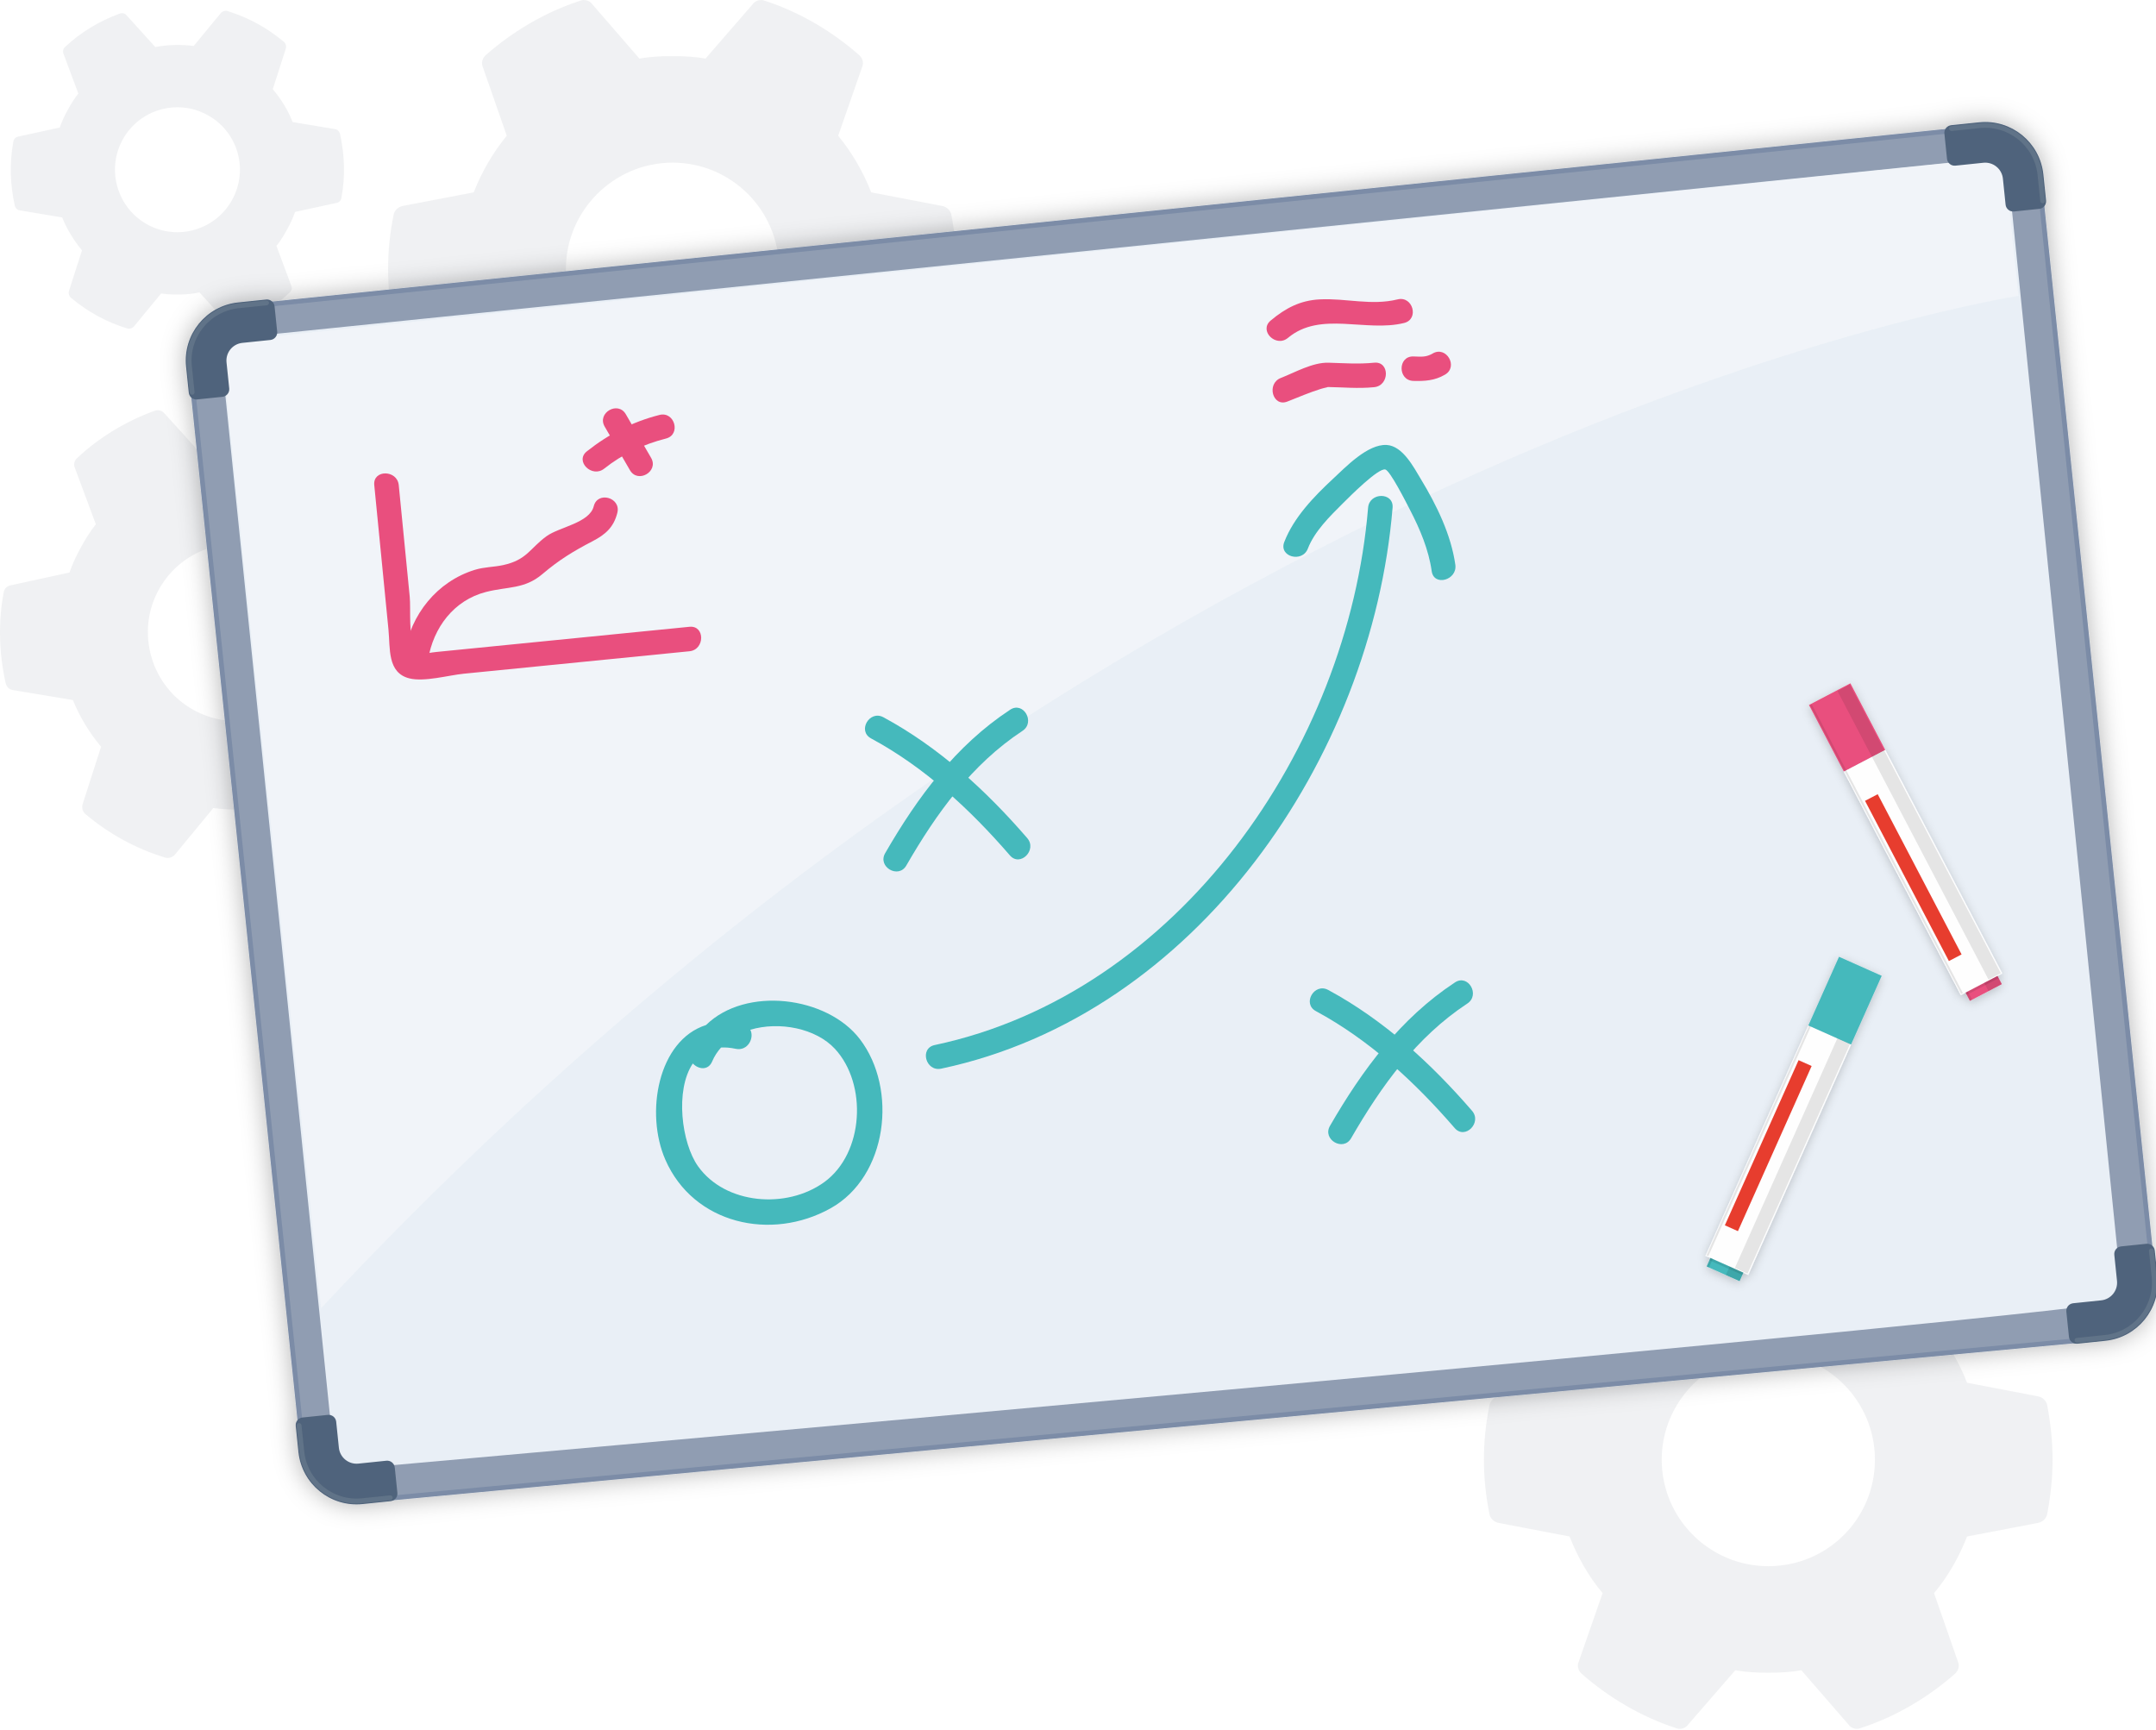
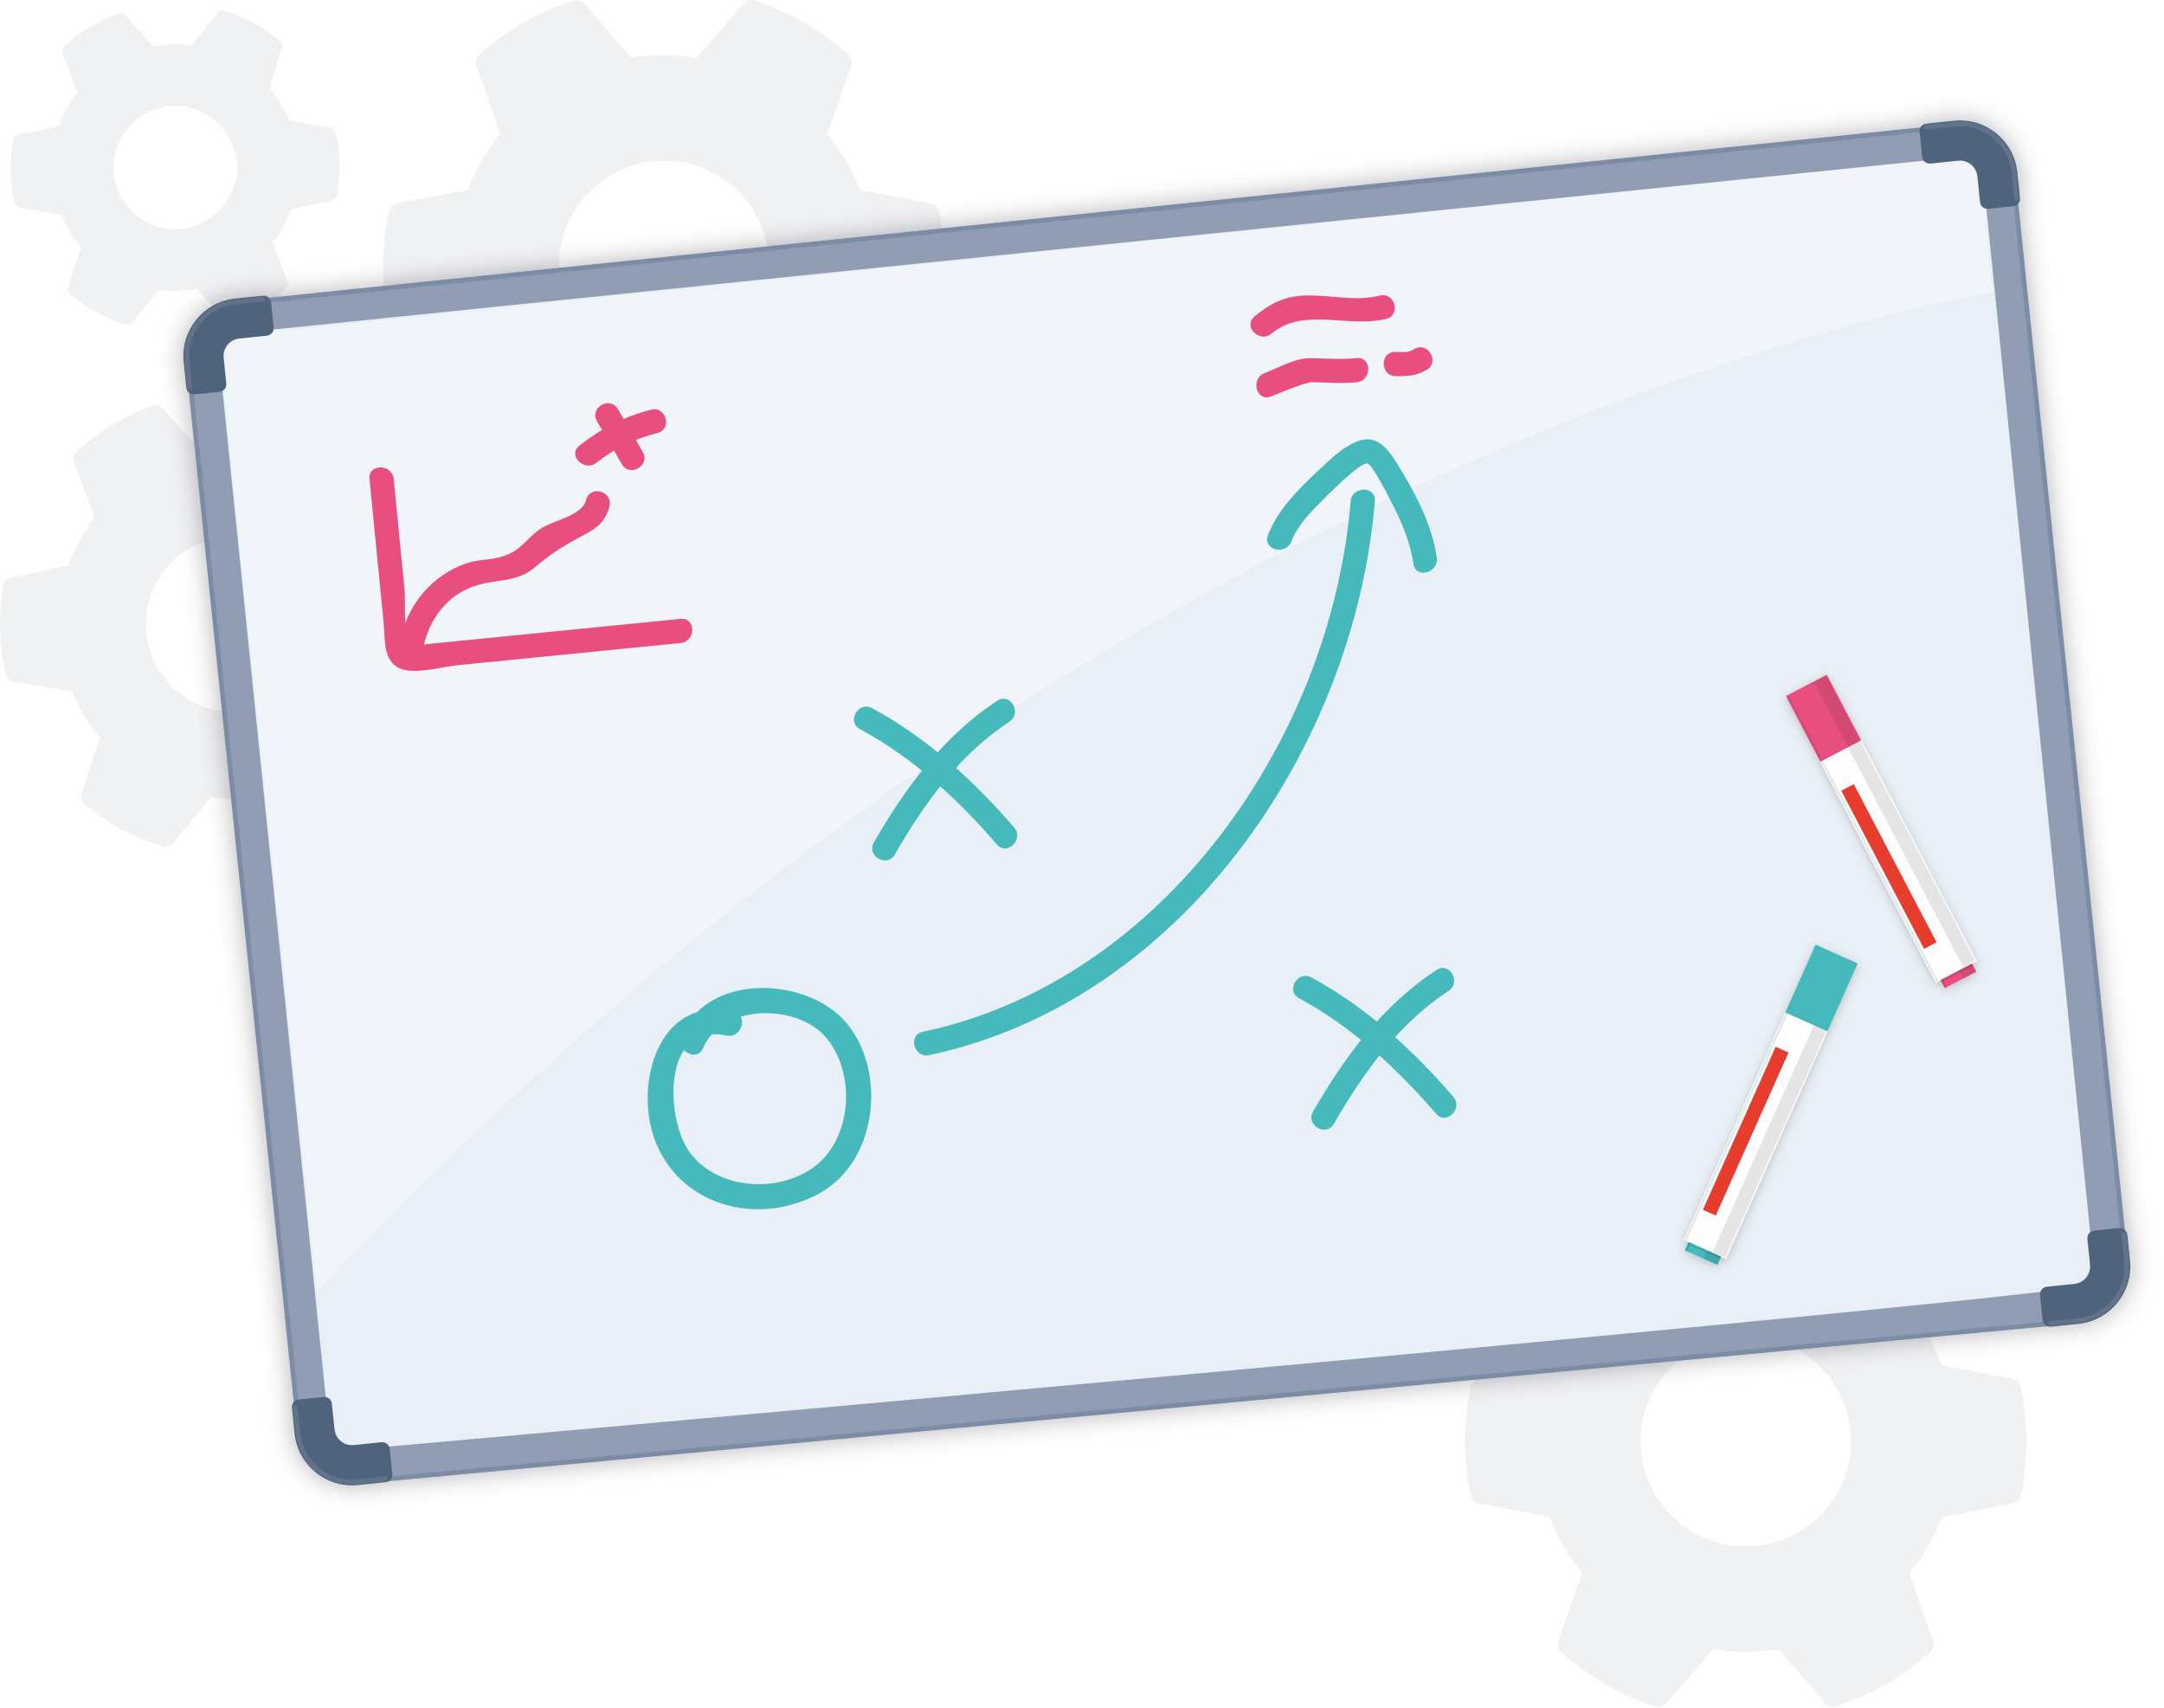
- <svg xmlns="http://www.w3.org/2000/svg" width="900" height="722" viewBox="0 0 900 722">
+ <svg xmlns="http://www.w3.org/2000/svg" width="915" height="722" viewBox="0 0 915 722">
  <defs>
    <filter id="a" width="200%" height="200%" x="-50%" y="-50%" filterUnits="objectBoundingBox">
      <feOffset in="SourceAlpha" result="shadowOffsetOuter1" />
      <feGaussianBlur stdDeviation="5" in="shadowOffsetOuter1" result="shadowBlurOuter1" />
      <feColorMatrix values="0 0 0 0 0 0 0 0 0 0 0 0 0 0 0 0 0 0 0.3 0" in="shadowBlurOuter1" result="shadowMatrixOuter1" />
      <feMerge>
        <feMergeNode in="shadowMatrixOuter1" />
        <feMergeNode in="SourceGraphic" />
      </feMerge>
    </filter>
    <filter id="b" width="200%" height="200%" x="-50%" y="-50%" filterUnits="objectBoundingBox">
      <feOffset dy="1" in="SourceAlpha" result="shadowOffsetOuter1" />
      <feGaussianBlur stdDeviation="2" in="shadowOffsetOuter1" result="shadowBlurOuter1" />
      <feColorMatrix values="0 0 0 0 0 0 0 0 0 0 0 0 0 0 0 0 0 0 0.2 0" in="shadowBlurOuter1" result="shadowMatrixOuter1" />
      <feMerge>
        <feMergeNode in="shadowMatrixOuter1" />
        <feMergeNode in="SourceGraphic" />
      </feMerge>
    </filter>
    <filter id="c" width="200%" height="200%" x="-50%" y="-50%" filterUnits="objectBoundingBox">
      <feOffset dy="1" in="SourceAlpha" result="shadowOffsetOuter1" />
      <feGaussianBlur stdDeviation="2" in="shadowOffsetOuter1" result="shadowBlurOuter1" />
      <feColorMatrix values="0 0 0 0 0 0 0 0 0 0 0 0 0 0 0 0 0 0 0.2 0" in="shadowBlurOuter1" result="shadowMatrixOuter1" />
      <feMerge>
        <feMergeNode in="shadowMatrixOuter1" />
        <feMergeNode in="SourceGraphic" />
      </feMerge>
    </filter>
  </defs>
  <g fill="none" fill-rule="evenodd">
    <g fill="#6B7482" opacity=".1">
      <path d="M280.717 67.898C256.266 67.898 236.22 87.938 236.22 112.381 236.22 137.054 256.266 156.863 280.717 156.863 305.399 156.863 325.215 137.054 325.215 112.381 325.215 87.938 305.399 67.898 280.717 67.898L280.717 67.898zM314.207 1.752C315.365.134 317.569-.448 319.421.364 333.674 4.998 347.232 12.99 358.474 22.837 360.093 24.225 360.675 26.198 359.862 28.05L349.897 56.663C355.691 63.728 360.326 71.72 363.686 80.294L393.352 85.971C395.207 86.316 396.944 87.938 397.175 89.908 398.566 97.321 399.379 104.737 399.379 112.381 399.379 120.027 398.566 127.44 397.175 134.853 396.944 136.823 395.207 138.445 393.352 138.793L363.686 144.47C360.326 153.041 355.691 161.263 349.897 168.101L359.862 196.714C360.675 198.566 360.093 200.536 358.474 201.924 347.232 211.771 333.674 219.763 319.421 224.397 317.569 225.209 315.365 224.627 314.207 223.009L294.509 200.305C290.104 201.115 285.353 201.345 280.717 201.345 276.082 201.345 271.331 201.115 266.926 200.305L247.228 223.009C246.07 224.627 243.866 225.209 242.014 224.397 227.761 219.763 214.203 211.771 202.961 201.924 201.342 200.536 200.76 198.566 201.572 196.714L211.538 168.101C205.744 161.263 201.109 153.041 197.749 144.47L168.083 138.793C166.228 138.445 164.491 136.823 164.26 134.853 161.247 120.027 161.247 104.737 164.26 89.908 164.491 87.938 166.228 86.316 168.083 85.971L197.749 80.294C201.109 71.72 205.744 63.728 211.538 56.663L201.572 28.05C200.76 26.198 201.342 24.225 202.961 22.837 214.203 12.99 227.761 4.998 242.014.364 243.866-.448 246.07.134 247.228 1.752L266.926 24.459C271.331 23.647 276.082 23.416 280.717 23.416 285.353 23.416 290.104 23.647 294.509 24.459L314.207 1.752zM738.168 564.812C713.717 564.812 693.67 584.851 693.67 609.294 693.67 633.968 713.717 653.777 738.168 653.777 762.85 653.777 782.666 633.968 782.666 609.294 782.666 584.851 762.85 564.812 738.168 564.812L738.168 564.812zM771.657 498.666C772.815 497.048 775.019 496.466 776.872 497.278 791.124 501.912 804.683 509.904 815.924 519.751 817.544 521.139 818.126 523.112 817.313 524.964L807.348 553.577C813.141 560.642 817.777 568.634 821.136 577.208L850.802 582.884C852.658 583.23 854.395 584.851 854.625 586.821 856.017 594.235 856.829 601.651 856.829 609.294 856.829 616.941 856.017 624.354 854.625 631.767 854.395 633.737 852.658 635.359 850.802 635.707L821.136 641.384C817.777 649.955 813.141 658.177 807.348 665.014L817.313 693.628C818.126 695.48 817.544 697.449 815.924 698.838 804.683 708.685 791.124 716.677 776.872 721.311 775.019 722.123 772.815 721.541 771.657 719.922L751.96 697.219C747.555 698.028 742.804 698.259 738.168 698.259 733.533 698.259 728.782 698.028 724.377 697.219L704.679 719.922C703.521 721.541 701.317 722.123 699.464 721.311 685.212 716.677 671.654 708.685 660.412 698.838 658.793 697.449 658.211 695.48 659.023 693.628L668.989 665.014C663.195 658.177 658.559 649.955 655.2 641.384L625.534 635.707C623.679 635.359 621.941 633.737 621.711 631.767 618.697 616.941 618.697 601.651 621.711 586.821 621.941 584.851 623.679 583.23 625.534 582.884L655.2 577.208C658.559 568.634 663.195 560.642 668.989 553.577L659.023 524.964C658.211 523.112 658.793 521.139 660.412 519.751 671.654 509.904 685.212 501.912 699.464 497.278 701.317 496.466 703.521 497.048 704.679 498.666L724.377 521.372C728.782 520.56 733.533 520.33 738.168 520.33 742.804 520.33 747.555 520.56 751.96 521.372L771.657 498.666zM66.228 246.243C56.479 264.082 63.114 286.696 80.959 296.445 98.971 306.283 121.426 299.558 131.178 281.719 141.02 263.713 134.46 241.359 116.447 231.517 98.602 221.771 76.07 228.237 66.228 246.243L66.228 246.243zM31.293 195.436C30.572 193.944 31.028 192.104 32.359 191.076 41.425 182.525 52.667 175.82 64.338 171.546 65.998 170.918 67.669 171.281 68.697 172.612L85.612 191.292C93.079 189.884 100.766 189.688 108.363 190.655L124.336 171.276C125.33 170.063 127.205 169.441 128.735 170.057 134.705 171.999 140.441 174.363 146.021 177.413 151.602 180.46 156.693 184.008 161.547 187.98 162.895 188.936 163.385 190.848 162.898 192.34L155.215 216.247C160.133 222.117 164.287 228.778 166.966 235.728L191.83 239.87C193.506 240.016 194.714 241.226 195.082 242.963 197.788 255.088 198.217 268.169 195.915 280.412 195.768 282.091 194.466 283.465 192.821 283.663L168.39 288.98C167.226 292.517 165.5 296.076 163.653 299.458 161.804 302.839 159.741 306.211 157.393 309.103L166.111 332.526C166.834 334.018 166.379 335.858 165.048 336.887 155.981 345.437 144.739 352.142 133.068 356.416 131.409 357.044 129.738 356.681 128.709 355.35L111.794 336.671C104.494 338.171 96.64 338.275 89.043 337.307L73.07 356.687C72.077 357.899 70.201 358.521 68.668 357.905 56.643 354.19 45.479 348.093 35.856 339.983 34.511 339.026 34.021 337.114 34.505 335.622L42.192 311.715C37.274 305.845 33.286 299.276 30.437 292.234L5.574 288.093C3.9 287.946 2.692 286.736 2.324 285-.382 272.875-.811 259.794 1.491 247.551 1.638 245.872 2.94 244.498 4.585 244.299L29.014 238.982C30.18 235.446 31.906 231.886 33.753 228.505 35.603 225.124 37.665 221.751 40.013 218.86L31.293 195.436zM51.169 58.355C44.298 70.927 48.974 86.862 61.549 93.731 74.243 100.663 90.066 95.925 96.937 83.354 103.872 70.664 99.251 54.913 86.557 47.978 73.981 41.109 58.104 45.666 51.169 58.355L51.169 58.355zM26.55 22.553C26.043 21.502 26.363 20.206 27.302 19.48 33.69 13.455 41.613 8.732 49.835 5.72 51.008 5.276 52.183 5.532 52.909 6.468L64.828 19.633C70.092 18.639 75.505 18.501 80.861 19.184L92.117 5.529C92.817 4.674 94.137 4.233 95.217 4.668 99.421 6.036 103.463 7.704 107.395 9.852 111.331 12.001 114.915 14.501 118.337 17.3 119.288 17.971 119.634 19.322 119.291 20.373L113.875 37.219C117.341 41.354 120.268 46.049 122.158 50.948L139.677 53.865C140.858 53.969 141.708 54.818 141.968 56.042 143.875 64.588 144.177 73.807 142.555 82.432 142.452 83.616 141.536 84.584 140.374 84.725L123.16 88.472C122.339 90.963 121.123 93.471 119.821 95.853 118.519 98.235 117.064 100.614 115.41 102.65L121.556 119.159C122.063 120.21 121.743 121.503 120.804 122.229 114.416 128.254 106.493 132.98 98.268 135.989 97.098 136.433 95.923 136.177 95.197 135.241L83.278 122.076C78.133 123.136 72.601 123.208 67.245 122.525L55.989 136.18C55.289 137.038 53.966 137.476 52.889 137.041 44.413 134.423 36.548 130.126 29.766 124.412 28.818 123.738 28.472 122.39 28.815 121.339L34.231 104.49C30.765 100.355 27.956 95.727 25.948 90.764L8.429 87.847C7.248 87.743 6.398 86.891 6.138 85.667 4.231 77.121 3.929 67.905 5.551 59.277 5.654 58.093 6.57 57.125 7.732 56.984L24.946 53.237C25.767 50.746 26.983 48.238 28.285 45.856 29.587 43.474 31.042 41.095 32.696 39.059L26.55 22.553z" />
    </g>
    <g filter="url(#a)" transform="translate(78.418 52.29)">
      <path fill="#E9EFF6" d="M70.421,568.302 C61.677,568.302 54.402,561.741 53.5,553.038 L6.6,99.973 C6.133,95.451 7.453,91.019 10.319,87.493 C13.186,83.963 17.254,81.762 21.774,81.293 L748.53,6.112 C749.121,6.049 749.712,6.023 750.294,6.023 C759.041,6.023 766.312,12.584 767.214,21.281 L814.846,481.385 C815.814,490.719 809.003,499.097 799.669,500.065 L72.106,568.221 C71.593,568.273 71.006,568.302 70.421,568.302" />
      <path fill="#909DB2" d="M748.048,1.206 C747.19,1.206 746.32,1.252 745.462,1.34 L23.659,75.773 C17.012,76.458 11.026,79.685 6.811,84.855 C2.596,90.024 0.653,96.522 1.343,103.149 L47.927,551.69 C49.251,564.444 59.947,574.064 72.809,574.064 C73.633,574.064 74.469,574.021 75.293,573.941 L797.765,506.477 C797.817,506.471 797.869,506.468 797.92,506.462 C804.57,505.775 810.553,502.55 814.771,497.381 C818.986,492.209 820.929,485.714 820.239,479.087 L772.931,23.58 C771.609,10.823 760.91,1.206 748.048,1.206 M759.189,13.185 L807.571,490.479 C808.069,495.286 61.661,561.45 61.661,561.45 L13.268,89.46 L759.189,13.185 Z" />
      <path stroke="#7B8CA7" stroke-width="2" d="M745.462,1.34 L23.659,75.773 C17.012,76.458 11.026,79.685 6.811,84.855 C2.596,90.024 0.653,96.522 1.343,103.149 L47.927,551.69 C49.251,564.444 59.947,574.064 72.809,574.064 C73.633,574.064 74.469,574.021 75.293,573.941 L797.765,506.477 C804.57,505.775 810.553,502.55 814.771,497.381 C818.986,492.209 820.929,485.714 820.239,479.087 L772.931,23.58 C771.609,10.823 760.91,1.206 748.048,1.206 C747.19,1.206 746.32,1.252 745.462,1.34 Z" />
      <path fill="#FEFEFE" fill-opacity=".4" d="M55.593,493.824 L14.734,99.132 C14.23,94.273 17.762,89.927 22.619,89.426 L749.372,14.243 C754.233,13.739 758.577,17.269 759.081,22.128 L764.161,71.201 C764.161,71.201 397.543,127.756 55.593,493.824" />
      <path fill="#50647B" d="M737.693,15.45 L749.373,14.24 C754.231,13.739 758.578,17.27 759.082,22.126 L760.206,33.004 C760.307,33.974 761.177,34.68 762.148,34.579 L772.707,33.488 C773.678,33.387 774.386,32.517 774.286,31.546 L773.159,20.671 C771.851,8.039 760.549,-1.139 747.915,0.168 L736.236,1.378 C735.265,1.479 734.559,2.346 734.66,3.319 L735.752,13.872 C735.852,14.845 736.723,15.551 737.693,15.45" />
      <path stroke="#50647B" stroke-width="2.838" d="M737.693,15.45 L749.373,14.24 C754.231,13.739 758.578,17.27 759.082,22.126 L760.206,33.004 C760.307,33.974 761.177,34.68 762.148,34.579 L772.707,33.488 C773.678,33.387 774.386,32.517 774.286,31.546 L773.159,20.671 C771.851,8.039 760.549,-1.139 747.915,0.168 L736.236,1.378 C735.265,1.479 734.559,2.346 734.66,3.319 L735.752,13.872 C735.852,14.845 736.723,15.551 737.693,15.45 L737.693,15.45 Z" />
      <path stroke="#FEFEFE" stroke-width="2" d="M774.285,31.547 L773.158,20.672 C771.85,8.04 760.551,-1.139 747.915,0.169 L736.238,1.378" stroke-linecap="round" opacity=".1" />
      <path fill="#50647B" d="M15.859,110.008 L14.732,99.133 C14.231,94.274 17.76,89.928 22.62,89.427 L34.3,88.217 C35.271,88.116 35.977,87.247 35.876,86.276 L34.784,75.721 C34.683,74.75 33.813,74.045 32.842,74.145 L21.163,75.352 C8.529,76.66 -0.653,87.958 0.655,100.587 L1.782,111.465 C1.883,112.435 2.75,113.141 3.724,113.04 L14.28,111.949 C15.254,111.848 15.959,110.978 15.859,110.008" />
      <path stroke="#50647B" stroke-width="2.838" d="M15.859,110.008 L14.732,99.133 C14.231,94.274 17.76,89.928 22.62,89.427 L34.3,88.217 C35.271,88.116 35.977,87.247 35.876,86.276 L34.784,75.721 C34.683,74.75 33.813,74.045 32.842,74.145 L21.163,75.352 C8.529,76.66 -0.653,87.958 0.655,100.587 L1.782,111.465 C1.883,112.435 2.75,113.141 3.724,113.04 L14.28,111.949 C15.254,111.848 15.959,110.978 15.859,110.008 L15.859,110.008 Z" />
      <path stroke="#FEFEFE" stroke-width="2" d="M32.842,74.145 L21.163,75.352 C8.529,76.659 -0.653,87.958 0.655,100.587 L1.782,111.465" stroke-linecap="round" opacity=".1" />
      <path fill="#50647B" d="M83.023,558.872 L71.343,560.079 C66.486,560.583 62.138,557.052 61.634,552.196 L60.511,541.318 C60.41,540.348 59.54,539.642 58.569,539.743 L48.01,540.834 C47.039,540.935 46.33,541.805 46.431,542.776 L47.557,553.651 C48.865,566.283 60.168,575.461 72.801,574.154 L84.481,572.944 C85.452,572.843 86.158,571.976 86.057,571.003 L84.965,560.45 C84.864,559.477 83.994,558.771 83.023,558.872" />
      <path stroke="#50647B" stroke-width="2.838" d="M83.023,558.872 L71.343,560.079 C66.486,560.583 62.138,557.052 61.634,552.196 L60.511,541.318 C60.41,540.348 59.54,539.642 58.569,539.743 L48.01,540.834 C47.039,540.935 46.33,541.805 46.431,542.776 L47.557,553.651 C48.865,566.283 60.168,575.461 72.801,574.154 L84.481,572.944 C85.452,572.843 86.158,571.976 86.057,571.003 L84.965,560.45 C84.864,559.477 83.994,558.771 83.023,558.872 L83.023,558.872 Z" />
      <path stroke="#FEFEFE" stroke-width="2" d="M46.432,542.775 L47.559,553.65 C48.867,566.282 60.166,575.461 72.802,574.153 L84.479,572.944" stroke-linecap="round" opacity=".1" />
      <path fill="#50647B" d="M805.587,471.351 L806.713,482.226 C807.214,487.084 803.685,491.43 798.825,491.931 L787.145,493.141 C786.174,493.242 785.468,494.112 785.569,495.082 L786.661,505.638 C786.762,506.608 787.632,507.314 788.603,507.213 L800.283,506.006 C812.916,504.699 822.098,493.4 820.79,480.771 L819.663,469.893 C819.562,468.923 818.695,468.217 817.721,468.318 L807.165,469.409 C806.192,469.51 805.486,470.38 805.587,471.351" />
      <path stroke="#50647B" stroke-width="2.838" d="M805.587,471.351 L806.713,482.226 C807.214,487.084 803.685,491.43 798.825,491.931 L787.145,493.141 C786.174,493.242 785.468,494.112 785.569,495.082 L786.661,505.638 C786.762,506.608 787.632,507.314 788.603,507.213 L800.283,506.006 C812.916,504.699 822.098,493.4 820.79,480.771 L819.663,469.893 C819.562,468.923 818.695,468.217 817.721,468.318 L807.165,469.409 C806.192,469.51 805.486,470.38 805.587,471.351 L805.587,471.351 Z" />
      <path stroke="#FEFEFE" stroke-width="2" d="M788.603,507.213 L800.283,506.006 C812.916,504.699 822.098,493.401 820.79,480.772 L819.663,469.894" stroke-linecap="round" opacity=".1" />
      <path fill="#44B9BC" d="M314.468,393.804 C420.775,371.296 494.259,264.251 502.902,159.634 C503.441,153.079 493.219,153.116 492.68,159.634 C484.397,259.908 413.417,362.426 311.751,383.951 C305.321,385.313 308.04,395.163 314.468,393.804" />
      <path fill="#44B9BC" d="M529.093 183.435C527.313 170.892 521.28 158.56 514.771 147.814 511.778 142.872 507.194 133.849 500.441 133.455 492.515 132.994 483.273 142.708 478.076 147.541 470.101 154.96 461.662 163.66 457.681 173.985 455.313 180.126 465.192 182.784 467.537 176.701 470.314 169.498 476.678 163.272 482.057 157.909 485.212 154.764 496.909 143.034 499.851 143.682 501.853 144.122 508.505 157.319 510.202 160.596 514.365 168.643 517.955 177.133 519.237 186.151 520.159 192.634 530.006 189.877 529.093 183.435M470.872 369.773C493.347 381.913 512.215 399.389 528.832 418.607 533.142 423.59 540.345 416.338 536.061 411.384 518.91 391.549 499.218 373.477 476.032 360.952 470.244 357.824 465.075 366.643 470.872 369.773" />
      <path fill="#44B9BC" d="M528.945 357.8C506.171 372.793 490.239 394.348 476.767 417.687 473.474 423.393 482.301 428.542 485.591 422.843 498.161 401.07 512.826 380.63 534.105 366.621 539.573 363.021 534.46 354.168 528.945 357.8M285.19 255.94C307.662 268.079 326.533 285.556 343.151 304.774 347.461 309.757 354.663 302.505 350.379 297.551 333.228 277.716 313.537 259.644 290.35 247.119 284.562 243.991 279.393 252.809 285.19 255.94" />
      <path fill="#44B9BC" d="M343.263,243.967 C320.489,258.96 304.557,280.514 291.085,303.854 C287.792,309.56 296.619,314.709 299.909,309.009 C312.479,287.236 327.144,266.797 348.423,252.788 C353.891,249.188 348.778,240.335 343.263,243.967" />
      <path fill="#E9507E" d="M458.955 115.342C463.587 113.536 468.211 111.512 472.968 110.04 474.558 109.547 476.468 109.274 475.642 109.262 482.285 109.349 488.433 110.011 495.221 109.331 501.706 108.683 501.773 98.459 495.221 99.113 488.618 99.775 482.637 99.297 476.175 99.116 469.516 98.926 462.19 103.168 456.238 105.489 450.176 107.854 452.812 117.738 458.955 115.342M459.23 88.751C472.765 77.416 491.653 86.494 507.709 82.536 514.094 80.964 511.391 71.108 504.993 72.684 494.027 75.385 483.618 72.139 472.569 72.678 464.367 73.078 458.205 76.33 452.002 81.525 446.954 85.753 454.217 92.951 459.23 88.751M511.594 106.718C516.382 106.848 520.516 106.597 524.8 104.089 530.473 100.768 525.336 91.932 519.64 95.267 516.803 96.929 514.818 96.589 511.594 96.5 505.013 96.321 505.019 106.54 511.594 106.718M77.815 150.21C79.791 170.307 81.768 190.404 83.741 210.501 84.516 218.357 83.185 228.576 92.491 230.894 98.737 232.449 108.852 229.569 115.185 228.941 125.655 227.899 136.121 226.856 146.588 225.817 167.522 223.734 188.458 221.652 209.392 219.567 215.877 218.922 215.943 208.698 209.392 209.351 177.989 212.473 146.588 215.598 115.185 218.723 111.379 219.1 107.573 219.48 103.767 219.858 98.944 220.339 97.086 221.569 94.853 218.346 91.995 214.219 93.116 201.869 92.618 196.797 91.091 181.268 89.564 165.739 88.037 150.21 87.397 143.727 77.17 143.661 77.815 150.21" />
      <path fill="#E9507E" d="M100.292 222.986C102.47 209.755 111.004 198.266 124.432 194.822 133.545 192.483 140.485 193.721 147.964 187.38 154.974 181.438 160.774 177.878 168.936 173.636 174.337 170.831 177.8 167.787 179.293 161.739 180.866 155.356 171.01 152.632 169.437 159.023 167.714 166.013 155.029 167.697 149.736 171.531 142.756 176.588 141.603 181.455 131.517 183.615 127.541 184.468 123.744 184.361 119.782 185.582 103.98 190.458 93.072 204.245 90.436 220.27 89.379 226.701 99.226 229.468 100.292 222.986M173.997 125.78C177.515 131.849 181.03 137.917 184.547 143.985 187.843 149.673 196.682 144.532 193.375 138.827 189.857 132.759 186.339 126.691 182.822 120.622 179.526 114.937 170.689 120.075 173.997 125.78" />
      <path fill="#E9507E" d="M196.866,120.921 C185.641,123.764 175.604,128.934 166.557,136.117 C161.409,140.206 168.683,147.392 173.786,143.343 C181.429,137.271 190.144,133.165 199.583,130.774 C205.955,129.161 203.256,119.303 196.866,120.921" />
      <path fill="#44B9BC" d="M265.643,441.181 C249.983,452.536 224.344,450.546 212.955,434.527 C206.114,424.906 203.258,402.806 210.798,391.644 C213.109,394.116 217.22,394.689 218.863,390.8 C219.792,388.602 221.068,386.678 222.576,384.984 C224.422,384.884 226.431,385.029 228.645,385.511 C233.715,386.612 236.583,381.007 234.788,377.564 C246.919,373.946 262.177,376.952 270.119,385.538 C283.715,400.243 282.271,429.127 265.643,441.181 M280.533,381.489 C266.813,363.538 232.909,359.302 216.3,375.601 C196.249,381.972 190.787,412.324 199.343,431.855 C211.079,458.647 243.442,465.965 268.3,452.095 C292.124,438.802 296.419,402.272 280.533,381.489" />
      <g filter="url(#b)" transform="translate(633.378 346.127)">
        <polygon fill="#44B9BC" points="3.793 123.157 17.53 129.282 14.367 136.373 .63 130.244" />
        <polygon fill="#FEFEFE" points="43.084 29.639 60.906 37.588 17.993 133.738 .168 125.789" />
        <polygon fill="#010202" fill-opacity=".1" points="67.84 6.683 73.127 9.041 17.696 133.232 12.409 130.873" />
        <polygon fill="#010202" fill-opacity=".1" points="10.226 130.276 15.948 132.828 14.366 136.373 8.644 133.821" />
        <polygon fill="#E73D2F" points="44.457 46.568 38.997 44.134 8.228 113.068 13.688 115.505" />
        <polygon fill="#010202" fill-opacity=".1" points="56.006 1.404 56.772 1.747 1.341 125.937 .575 125.595" />
        <polygon fill="#44B9BC" points="55.879 .971 73.701 8.92 60.907 37.588 43.084 29.639" />
        <polygon fill="#010202" fill-opacity=".1" points="2.211 126.701 3.176 127.133 1.595 130.675 .63 130.246" />
        <polygon fill="#010202" fill-opacity=".1" points="15.948 132.828 15.516 133.793 1.779 127.667 2.211 126.702" />
      </g>
-       <g filter="url(#c)" transform="translate(675.603 232.761)">
-         <polygon fill="#E9507E" points="1.113 9.236 18.405 .19 32.966 28.003 15.674 37.049" />
-         <polygon fill="#E9507E" points="64.691 125.859 78.018 118.887 81.62 125.764 68.292 132.737" />
-         <polygon fill="#FEFEFE" points="15.674 37.05 32.966 28.004 81.799 121.288 64.507 130.334" />
-         <polygon fill="#010202" fill-opacity=".1" points="13.031 3.433 18.148 .757 81.188 121.178 76.071 123.856" />
-         <polygon fill="#010202" fill-opacity=".1" points="74.267 125.23 79.819 122.327 81.619 125.766 76.068 128.669" />
-         <polygon fill="#E73D2F" points="29.81 46.472 24.514 49.242 59.525 116.126 64.823 113.355" />
-         <polygon fill="#010202" fill-opacity=".1" points="1.604 9.411 2.321 9.036 65.361 129.457 64.644 129.834" />
-         <polygon fill="#010202" fill-opacity=".1" points="66.491 129.299 67.43 128.809 69.228 132.248 68.291 132.737" />
-         <polygon fill="#010202" fill-opacity=".1" points="79.819 122.326 80.308 123.262 66.981 130.235 66.491 129.299" />
+       <g filter="url(#c)" transform="translate(676.603 232.761)">
+         <polygon fill="#E9507E" points=".113 9.236 17.405 .19 31.966 28.003 14.674 37.049" />
+         <polygon fill="#E9507E" points="63.691 125.859 77.018 118.887 80.62 125.764 67.292 132.737" />
+         <polygon fill="#FEFEFE" points="14.674 37.05 31.966 28.004 80.799 121.288 63.507 130.334" />
+         <polygon fill="#010202" fill-opacity=".1" points="12.031 3.433 17.148 .757 80.188 121.178 75.071 123.856" />
+         <polygon fill="#010202" fill-opacity=".1" points="73.267 125.23 78.819 122.327 80.619 125.766 75.068 128.669" />
+         <polygon fill="#E73D2F" points="28.81 46.472 23.514 49.242 58.525 116.126 63.823 113.355" />
+         <polygon fill="#010202" fill-opacity=".1" points=".604 9.411 1.321 9.036 64.361 129.457 63.644 129.834" />
+         <polygon fill="#010202" fill-opacity=".1" points="65.491 129.299 66.43 128.809 68.228 132.248 67.291 132.737" />
+         <polygon fill="#010202" fill-opacity=".1" points="78.819 122.326 79.308 123.262 65.981 130.235 65.491 129.299" />
      </g>
    </g>
  </g>
</svg>
